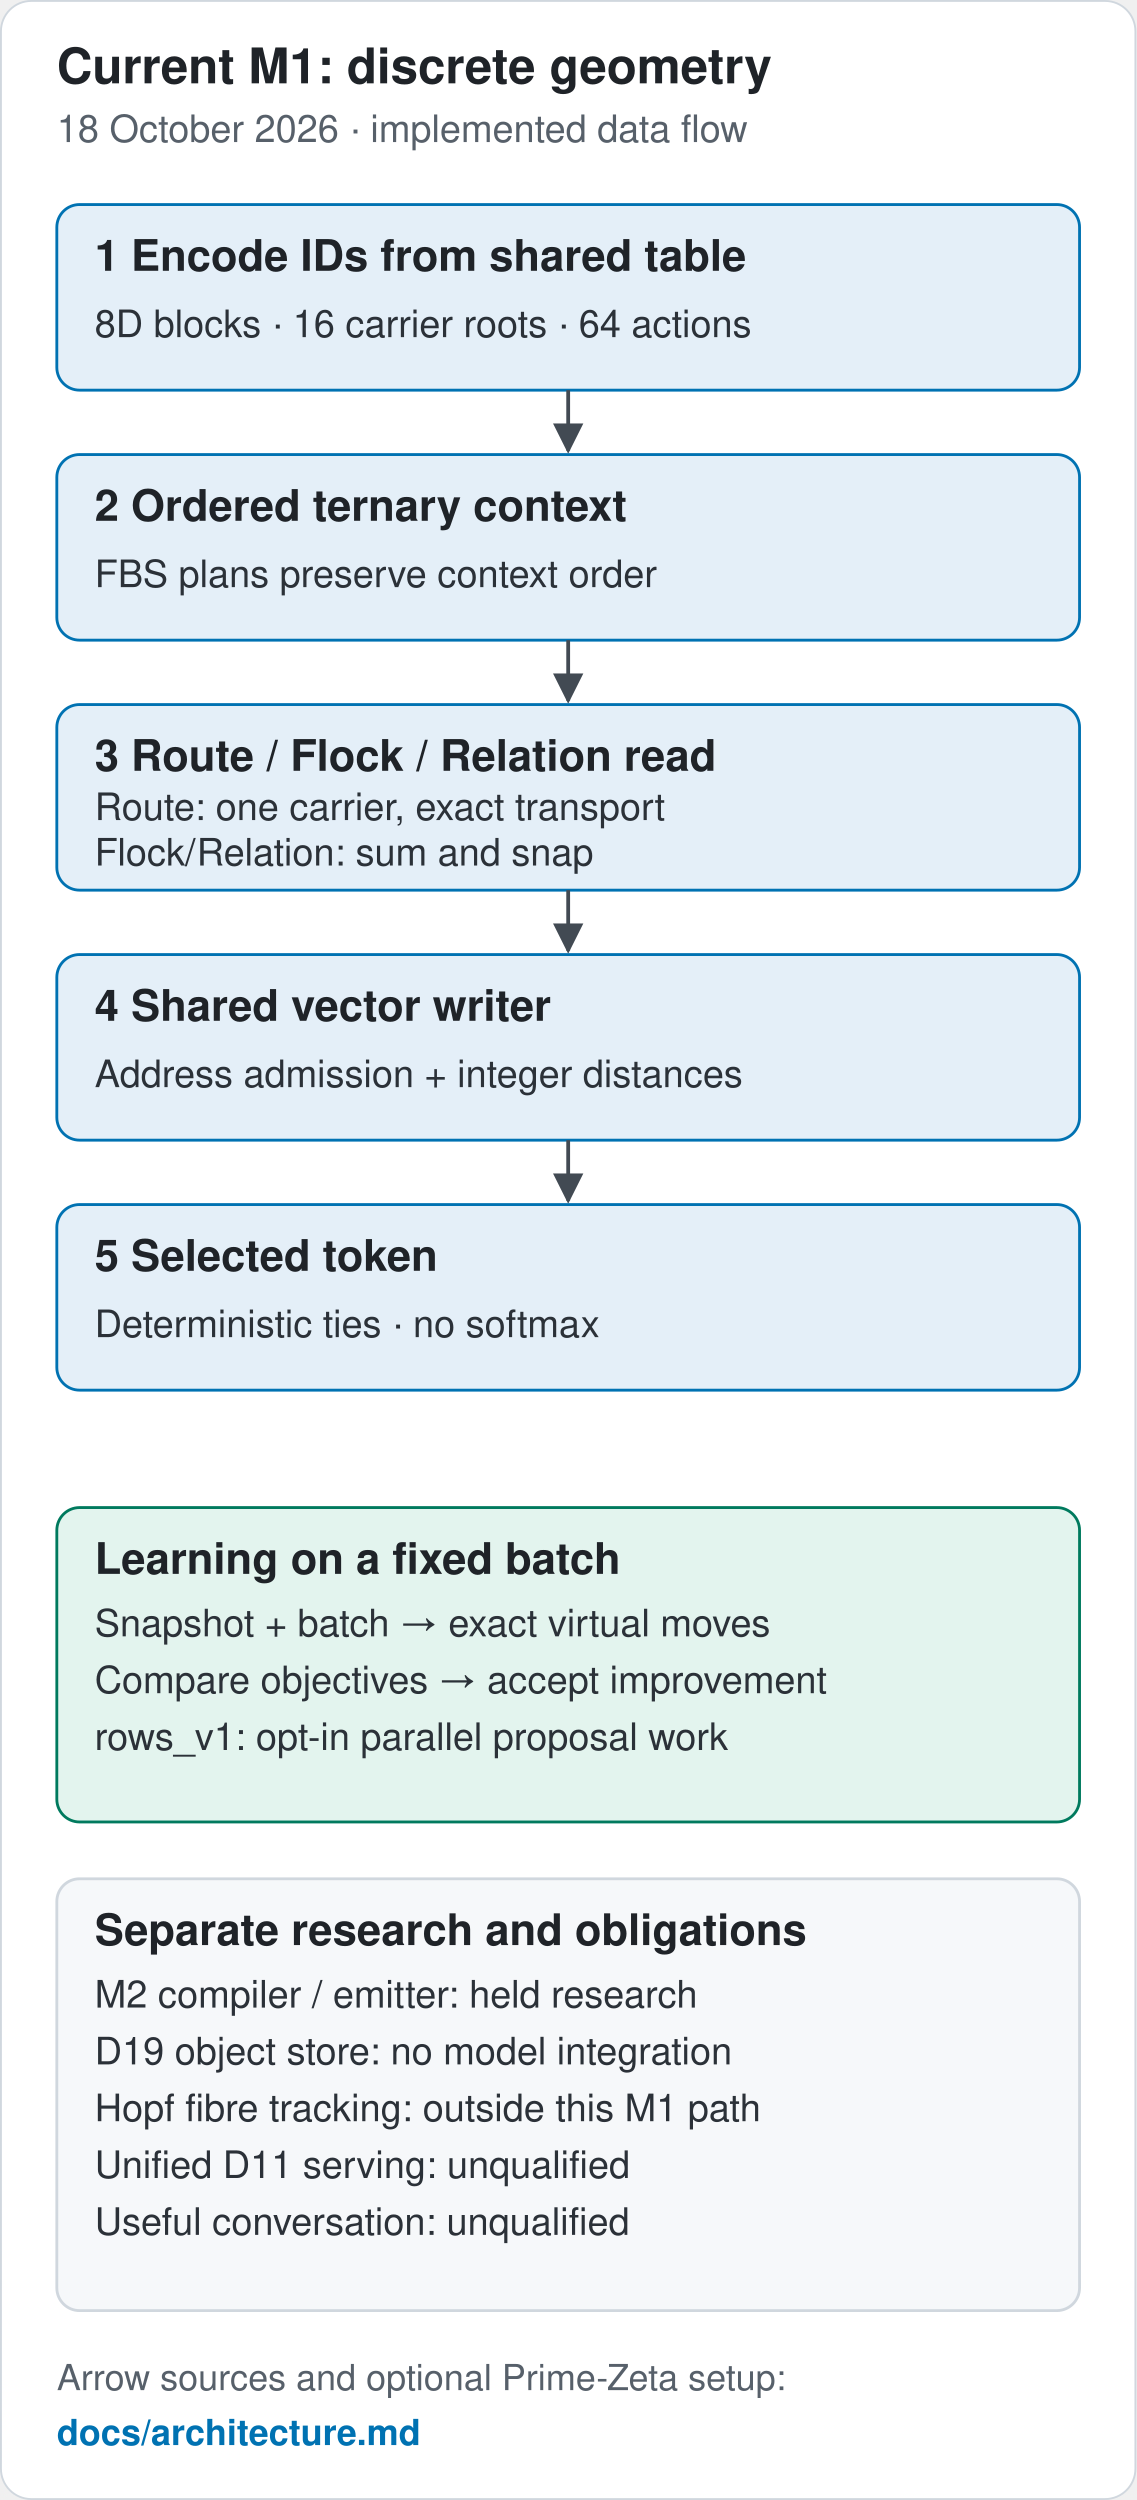
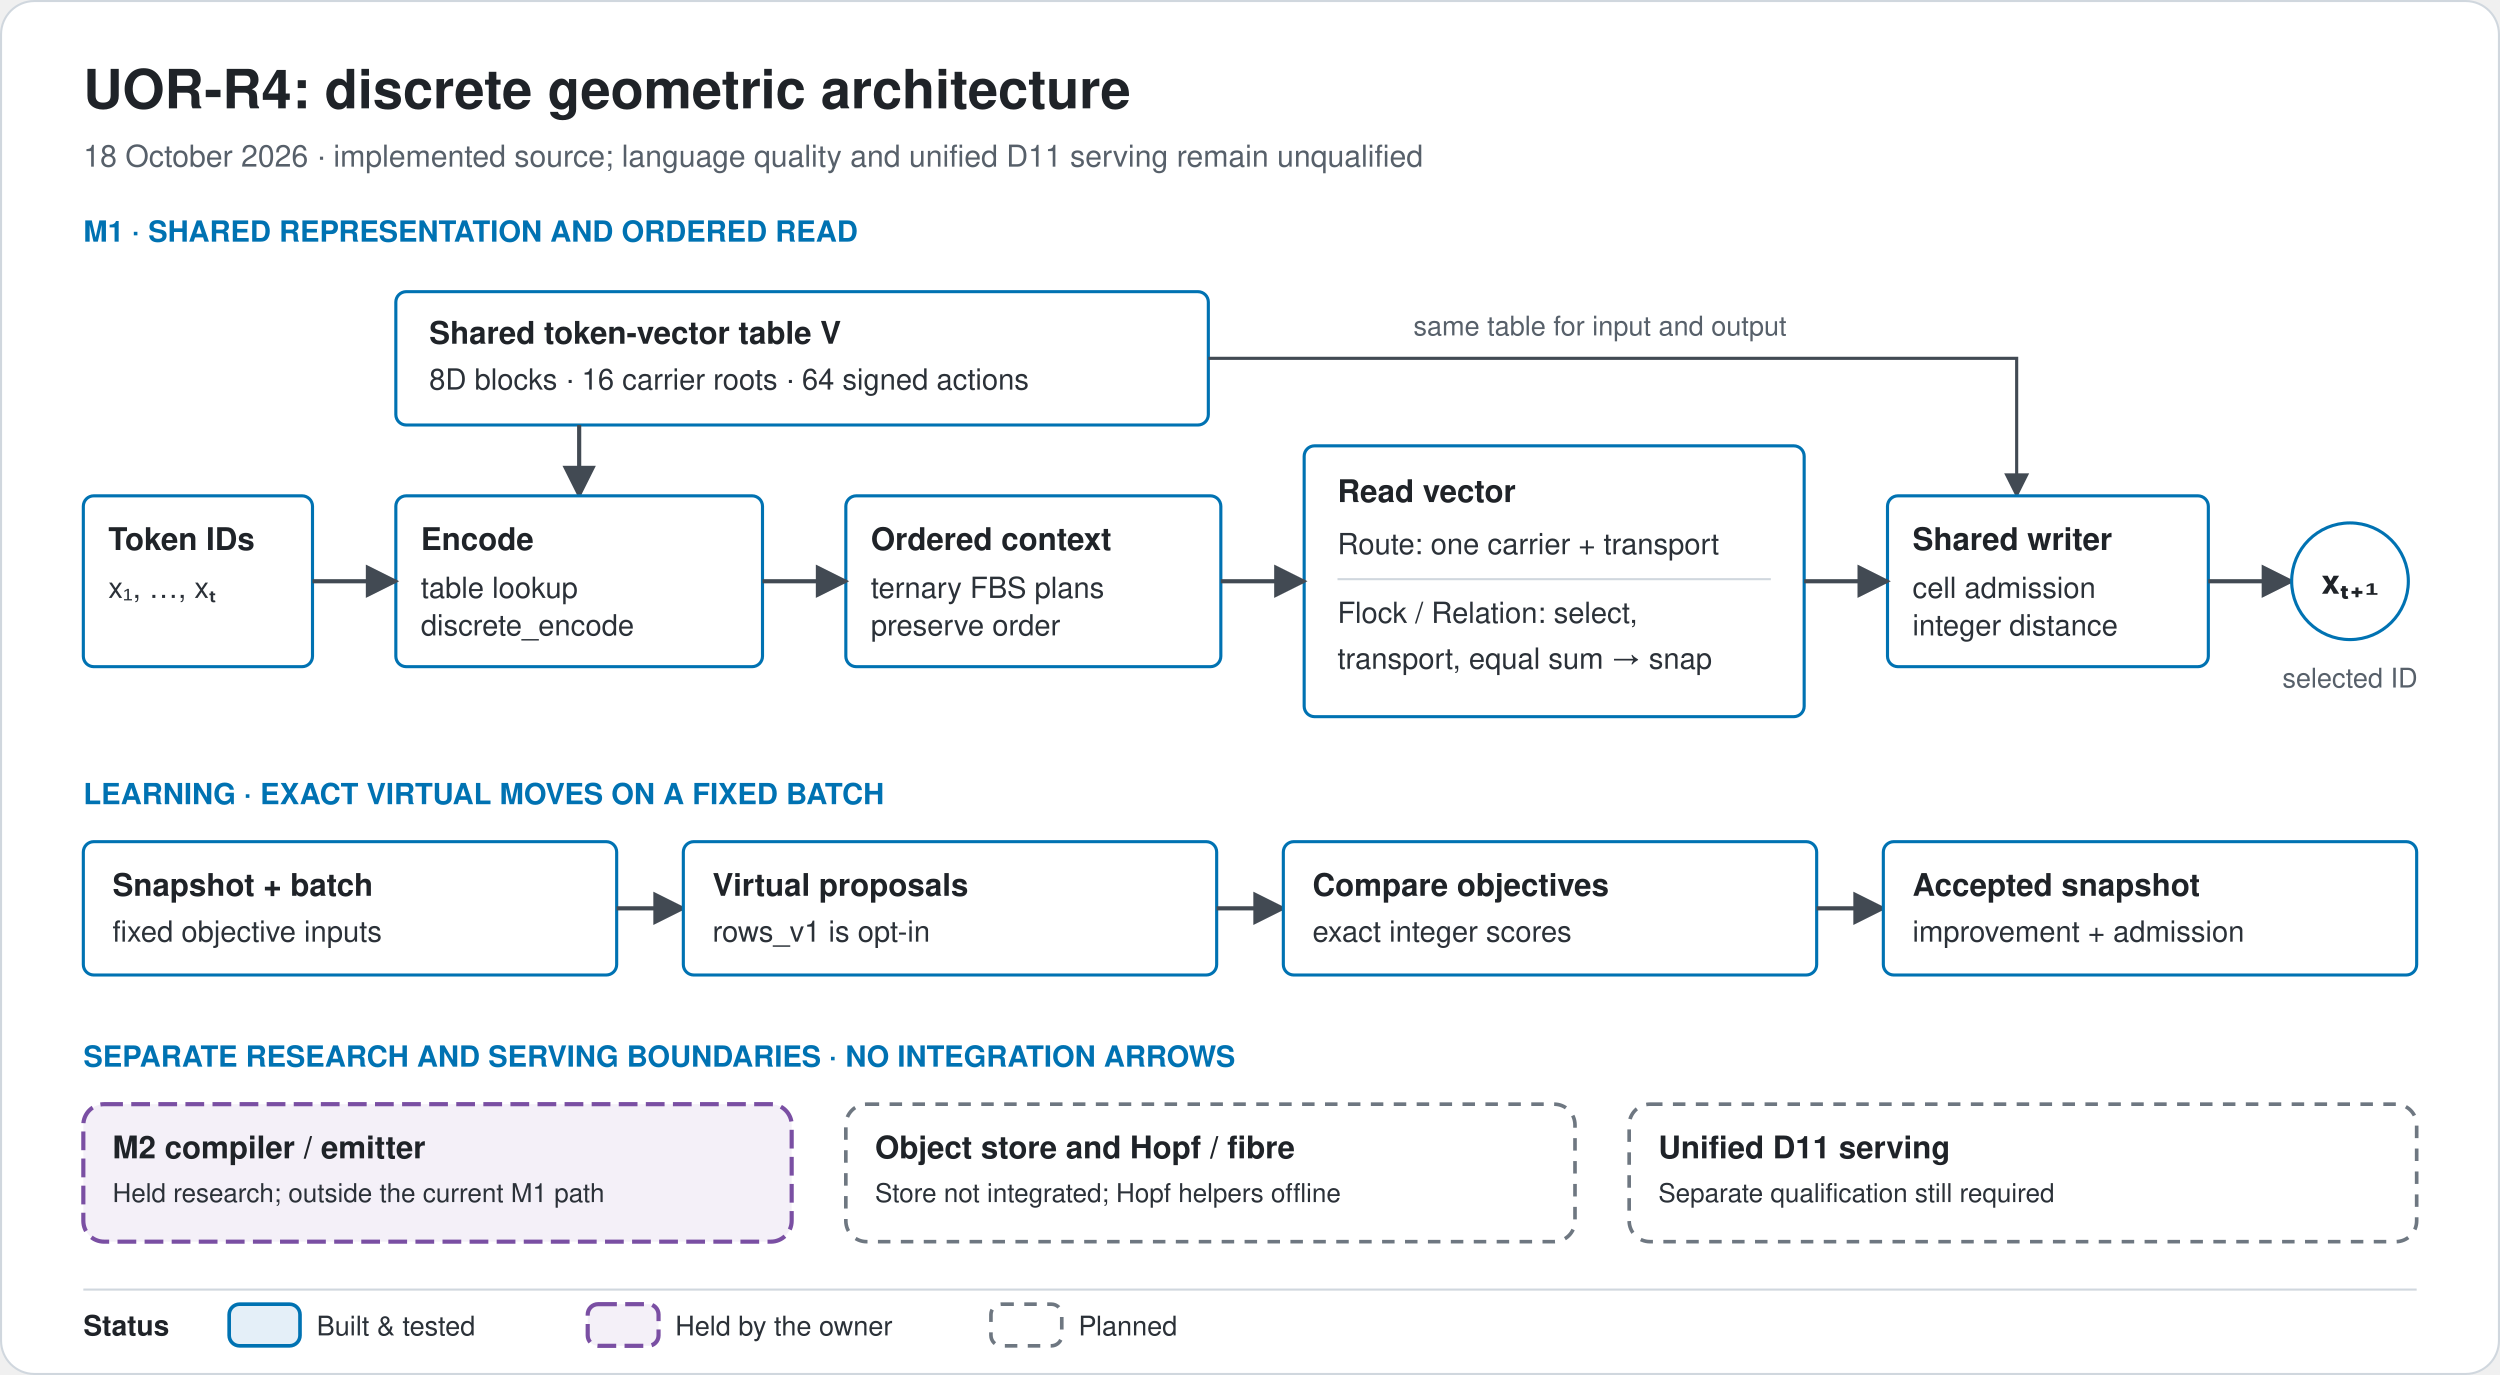
- <svg xmlns="http://www.w3.org/2000/svg" viewBox="0 0 600 1320" width="600" height="1320" role="img" aria-labelledby="t d" font-family="-apple-system, BlinkMacSystemFont, 'Segoe UI', Helvetica, Arial, sans-serif">
+ <svg xmlns="http://www.w3.org/2000/svg" viewBox="0 0 1200 660" width="1200" height="660" role="img" aria-labelledby="t d" font-family="-apple-system, BlinkMacSystemFont, 'Segoe UI', Helvetica, Arial, sans-serif">
  <defs>
    <marker id="ah" viewBox="0 0 10 10" refX="9" refY="5" markerWidth="8" markerHeight="8" orient="auto-start-reverse">
      <path d="M0,0 L10,5 L0,10 z" fill="#424A53" />
    </marker>
    <pattern id="hP" width="9" height="9" patternUnits="userSpaceOnUse" patternTransform="rotate(45)">
      <rect width="9" height="9" fill="#FFF7E3" />
      <line x1="0" y1="0" x2="0" y2="9" stroke="#F1D79A" stroke-width="2.2" />
    </pattern>
    <pattern id="hF" width="8" height="8" patternUnits="userSpaceOnUse">
      <rect width="8" height="8" fill="#F0F2F4" />
      <path d="M0,0 L8,8 M8,0 L0,8" stroke="#D3D8DD" stroke-width="1" />
    </pattern>
  </defs>
-   <rect x="0.5" y="0.5" width="599" height="1319" rx="16" fill="#FFFFFF" stroke="#D0D7DE" stroke-width="1" />
-   <text x="30" y="44" font-size="26" font-weight="700" fill="#1F2328" text-anchor="start">Current M1: discrete geometry</text>
-   <text x="30" y="75" font-size="20" font-weight="400" fill="#57606A" text-anchor="start">18 October 2026 · implemented data flow</text>
-   <rect x="30" y="108" width="540" height="98" rx="12" fill="#E4EFF8" stroke="#0072B2" stroke-width="1.5" />
-   <text x="50" y="143" font-size="23" font-weight="700" fill="#1F2328" text-anchor="start">1  Encode IDs from shared table</text>
-   <text x="50" y="178" font-size="20" font-weight="400" fill="#2B3138" text-anchor="start">8D blocks · 16 carrier roots · 64 actions</text>
-   <path d="M300,206 L300,238" fill="none" stroke="#424A53" stroke-width="2" marker-end="url(#ah)" />
-   <rect x="30" y="240" width="540" height="98" rx="12" fill="#E4EFF8" stroke="#0072B2" stroke-width="1.5" />
-   <text x="50" y="275" font-size="23" font-weight="700" fill="#1F2328" text-anchor="start">2  Ordered ternary context</text>
-   <text x="50" y="310" font-size="20" font-weight="400" fill="#2B3138" text-anchor="start">FBS plans preserve context order</text>
-   <path d="M300,338 L300,370" fill="none" stroke="#424A53" stroke-width="2" marker-end="url(#ah)" />
-   <rect x="30" y="372" width="540" height="98" rx="12" fill="#E4EFF8" stroke="#0072B2" stroke-width="1.5" />
-   <text x="50" y="407" font-size="23" font-weight="700" fill="#1F2328" text-anchor="start">3  Route / Flock / Relation read</text>
-   <text x="50" y="433" font-size="20" font-weight="400" fill="#2B3138" text-anchor="start">Route: one carrier, exact transport</text>
-   <text x="50" y="457" font-size="20" font-weight="400" fill="#2B3138" text-anchor="start">Flock/Relation: sum and snap</text>
-   <path d="M300,470 L300,502" fill="none" stroke="#424A53" stroke-width="2" marker-end="url(#ah)" />
-   <rect x="30" y="504" width="540" height="98" rx="12" fill="#E4EFF8" stroke="#0072B2" stroke-width="1.5" />
-   <text x="50" y="539" font-size="23" font-weight="700" fill="#1F2328" text-anchor="start">4  Shared vector writer</text>
-   <text x="50" y="574" font-size="20" font-weight="400" fill="#2B3138" text-anchor="start">Address admission + integer distances</text>
-   <path d="M300,602 L300,634" fill="none" stroke="#424A53" stroke-width="2" marker-end="url(#ah)" />
-   <rect x="30" y="636" width="540" height="98" rx="12" fill="#E4EFF8" stroke="#0072B2" stroke-width="1.5" />
-   <text x="50" y="671" font-size="23" font-weight="700" fill="#1F2328" text-anchor="start">5  Selected token</text>
-   <text x="50" y="706" font-size="20" font-weight="400" fill="#2B3138" text-anchor="start">Deterministic ties · no softmax</text>
-   <rect x="30" y="796" width="540" height="166" rx="12" fill="#E3F4EE" stroke="#007A5E" stroke-width="1.5" />
-   <text x="50" y="831" font-size="23" font-weight="700" fill="#1F2328" text-anchor="start">Learning on a fixed batch</text>
-   <text x="50" y="864" font-size="20" font-weight="400" fill="#2B3138" text-anchor="start">Snapshot + batch → exact virtual moves</text>
-   <text x="50" y="894" font-size="20" font-weight="400" fill="#2B3138" text-anchor="start">Compare objectives → accept improvement</text>
-   <text x="50" y="924" font-size="20" font-weight="400" fill="#2B3138" text-anchor="start">rows_v1: opt-in parallel proposal work</text>
-   <rect x="30" y="992" width="540" height="228" rx="12" fill="#F6F8FA" stroke="#D0D7DE" stroke-width="1.5" />
-   <text x="50" y="1027" font-size="23" font-weight="700" fill="#1F2328" text-anchor="start">Separate research and obligations</text>
-   <text x="50" y="1060" font-size="20" font-weight="400" fill="#2B3138" text-anchor="start">M2 compiler / emitter: held research</text>
-   <text x="50" y="1090" font-size="20" font-weight="400" fill="#2B3138" text-anchor="start">D19 object store: no model integration</text>
-   <text x="50" y="1120" font-size="20" font-weight="400" fill="#2B3138" text-anchor="start">Hopf fibre tracking: outside this M1 path</text>
-   <text x="50" y="1150" font-size="20" font-weight="400" fill="#2B3138" text-anchor="start">Unified D11 serving: unqualified</text>
-   <text x="50" y="1180" font-size="20" font-weight="400" fill="#2B3138" text-anchor="start">Useful conversation: unqualified</text>
-   <text x="30" y="1262" font-size="19" font-weight="400" fill="#57606A" text-anchor="start">Arrow sources and optional Prime-Zeta setup:</text>
-   <text x="30" y="1291" font-size="19" font-weight="700" fill="#0072B2" text-anchor="start">docs/architecture.md</text>
+   <rect x="0.5" y="0.5" width="1199" height="659" rx="16" fill="#FFFFFF" stroke="#D0D7DE" stroke-width="1" />
+   <text x="40" y="52" font-size="26" font-weight="700" fill="#1F2328" text-anchor="start">UOR-R4: discrete geometric architecture</text>
+   <text x="40" y="80" font-size="14.5" font-weight="400" fill="#57606A" text-anchor="start">18 October 2026 · implemented source; language quality and unified D11 serving remain unqualified</text>
+   <text x="40" y="116" font-size="14" font-weight="700" fill="#0072B2" text-anchor="start">M1 · SHARED REPRESENTATION AND ORDERED READ</text>
+   <rect x="190" y="140" width="390" height="64" rx="5" fill="#FFFFFF" stroke="#0072B2" stroke-width="1.5" />
+   <text x="206" y="165" font-size="15" font-weight="700" fill="#1F2328" text-anchor="start">Shared token-vector table V</text>
+   <text x="206" y="187" font-size="14" font-weight="400" fill="#2B3138" text-anchor="start">8D blocks · 16 carrier roots · 64 signed actions</text>
+   <path d="M580,172 H968 V238" fill="none" stroke="#424A53" stroke-width="1.5" marker-end="url(#ah)" />
+   <text x="768" y="161" font-size="13" font-weight="400" fill="#57606A" text-anchor="middle">same table for input and output</text>
+   <path d="M278,204 L278,238" fill="none" stroke="#424A53" stroke-width="2" marker-end="url(#ah)" />
+   <rect x="40" y="238" width="110" height="82" rx="5" fill="#FFFFFF" stroke="#0072B2" stroke-width="1.5" />
+   <text x="52" y="264" font-size="15" font-weight="700" fill="#1F2328" text-anchor="start">Token IDs</text>
+   <text x="52" y="287" font-size="14" font-weight="400" fill="#2B3138" text-anchor="start">x₁, …, xₜ</text>
+   <rect x="190" y="238" width="176" height="82" rx="5" fill="#FFFFFF" stroke="#0072B2" stroke-width="1.5" />
+   <text x="202" y="264" font-size="15" font-weight="700" fill="#1F2328" text-anchor="start">Encode</text>
+   <text x="202" y="287" font-size="14" font-weight="400" fill="#2B3138" text-anchor="start">table lookup</text>
+   <text x="202" y="305" font-size="14" font-weight="400" fill="#2B3138" text-anchor="start">discrete_encode</text>
+   <rect x="406" y="238" width="180" height="82" rx="5" fill="#FFFFFF" stroke="#0072B2" stroke-width="1.5" />
+   <text x="418" y="264" font-size="15" font-weight="700" fill="#1F2328" text-anchor="start">Ordered context</text>
+   <text x="418" y="287" font-size="14" font-weight="400" fill="#2B3138" text-anchor="start">ternary FBS plans</text>
+   <text x="418" y="305" font-size="14" font-weight="400" fill="#2B3138" text-anchor="start">preserve order</text>
+   <rect x="906" y="238" width="154" height="82" rx="5" fill="#FFFFFF" stroke="#0072B2" stroke-width="1.5" />
+   <text x="918" y="264" font-size="15" font-weight="700" fill="#1F2328" text-anchor="start">Shared writer</text>
+   <text x="918" y="287" font-size="14" font-weight="400" fill="#2B3138" text-anchor="start">cell admission</text>
+   <text x="918" y="305" font-size="14" font-weight="400" fill="#2B3138" text-anchor="start">integer distance</text>
+   <rect x="626" y="214" width="240" height="130" rx="5" fill="#FFFFFF" stroke="#0072B2" stroke-width="1.5" />
+   <text x="642" y="241" font-size="15" font-weight="700" fill="#1F2328" text-anchor="start">Read vector</text>
+   <text x="642" y="266" font-size="14" font-weight="400" fill="#2B3138" text-anchor="start">Route: one carrier + transport</text>
+   <path d="M642,278 H850" fill="none" stroke="#D0D7DE" stroke-width="1" />
+   <text x="642" y="299" font-size="14" font-weight="400" fill="#2B3138" text-anchor="start">Flock / Relation: select,</text>
+   <text x="642" y="321" font-size="14" font-weight="400" fill="#2B3138" text-anchor="start">transport, equal sum → snap</text>
+   <path d="M150,279 L190,279" fill="none" stroke="#424A53" stroke-width="2" marker-end="url(#ah)" />
+   <path d="M366,279 L406,279" fill="none" stroke="#424A53" stroke-width="2" marker-end="url(#ah)" />
+   <path d="M586,279 L626,279" fill="none" stroke="#424A53" stroke-width="2" marker-end="url(#ah)" />
+   <path d="M866,279 L906,279" fill="none" stroke="#424A53" stroke-width="2" marker-end="url(#ah)" />
+   <path d="M1060,279 L1100,279" fill="none" stroke="#424A53" stroke-width="2" marker-end="url(#ah)" />
+   <circle cx="1128" cy="279" r="28" fill="#FFFFFF" stroke="#0072B2" stroke-width="1.5" />
+   <text x="1128" y="285" font-size="16" font-weight="700" fill="#1F2328" text-anchor="middle">xₜ₊₁</text>
+   <text x="1128" y="330" font-size="13" font-weight="400" fill="#57606A" text-anchor="middle">selected ID</text>
+   <text x="40" y="386" font-size="14" font-weight="700" fill="#0072B2" text-anchor="start">LEARNING · EXACT VIRTUAL MOVES ON A FIXED BATCH</text>
+   <rect x="40" y="404" width="256" height="64" rx="5" fill="#FFFFFF" stroke="#0072B2" stroke-width="1.5" />
+   <text x="54" y="430" font-size="15" font-weight="700" fill="#1F2328" text-anchor="start">Snapshot + batch</text>
+   <text x="54" y="452" font-size="14" font-weight="400" fill="#2B3138" text-anchor="start">fixed objective inputs</text>
+   <path d="M296,436 L328,436" fill="none" stroke="#424A53" stroke-width="2" marker-end="url(#ah)" />
+   <rect x="328" y="404" width="256" height="64" rx="5" fill="#FFFFFF" stroke="#0072B2" stroke-width="1.5" />
+   <text x="342" y="430" font-size="15" font-weight="700" fill="#1F2328" text-anchor="start">Virtual proposals</text>
+   <text x="342" y="452" font-size="14" font-weight="400" fill="#2B3138" text-anchor="start">rows_v1 is opt-in</text>
+   <path d="M584,436 L616,436" fill="none" stroke="#424A53" stroke-width="2" marker-end="url(#ah)" />
+   <rect x="616" y="404" width="256" height="64" rx="5" fill="#FFFFFF" stroke="#0072B2" stroke-width="1.5" />
+   <text x="630" y="430" font-size="15" font-weight="700" fill="#1F2328" text-anchor="start">Compare objectives</text>
+   <text x="630" y="452" font-size="14" font-weight="400" fill="#2B3138" text-anchor="start">exact integer scores</text>
+   <path d="M872,436 L904,436" fill="none" stroke="#424A53" stroke-width="2" marker-end="url(#ah)" />
+   <rect x="904" y="404" width="256" height="64" rx="5" fill="#FFFFFF" stroke="#0072B2" stroke-width="1.5" />
+   <text x="918" y="430" font-size="15" font-weight="700" fill="#1F2328" text-anchor="start">Accepted snapshot</text>
+   <text x="918" y="452" font-size="14" font-weight="400" fill="#2B3138" text-anchor="start">improvement + admission</text>
+   <text x="40" y="512" font-size="14" font-weight="700" fill="#0072B2" text-anchor="start">SEPARATE RESEARCH AND SERVING BOUNDARIES · NO INTEGRATION ARROWS</text>
+   <rect x="40" y="530" width="340" height="66" rx="10" fill="#F4F0F8" stroke="#7A4FA3" stroke-width="2" stroke-dasharray="9 4" />
+   <text x="54" y="556" font-size="15" font-weight="700" fill="#1F2328" text-anchor="start">M2 compiler / emitter</text>
+   <text x="54" y="577" font-size="12.5" font-weight="400" fill="#2B3138" text-anchor="start">Held research; outside the current M1 path</text>
+   <rect x="406" y="530" width="350" height="66" rx="10" fill="#FFFFFF" stroke="#6E7781" stroke-width="1.75" stroke-dasharray="6 5" />
+   <text x="420" y="556" font-size="15" font-weight="700" fill="#1F2328" text-anchor="start">Object store and Hopf / fibre</text>
+   <text x="420" y="577" font-size="12.5" font-weight="400" fill="#2B3138" text-anchor="start">Store not integrated; Hopf helpers offline</text>
+   <rect x="782" y="530" width="378" height="66" rx="10" fill="#FFFFFF" stroke="#6E7781" stroke-width="1.75" stroke-dasharray="6 5" />
+   <text x="796" y="556" font-size="15" font-weight="700" fill="#1F2328" text-anchor="start">Unified D11 serving</text>
+   <text x="796" y="577" font-size="12.5" font-weight="400" fill="#2B3138" text-anchor="start">Separate qualification still required</text>
+   <path d="M40,619 L1160,619" fill="none" stroke="#D0D7DE" stroke-width="1" />
+   <text x="40" y="641" font-size="13.5" font-weight="700" fill="#1F2328" text-anchor="start">Status</text>
+   <rect x="110" y="626" width="34" height="20" rx="5" fill="#E4EFF8" stroke="#0072B2" stroke-width="1.75" />
+   <text x="152" y="641" font-size="13" font-weight="400" fill="#2B3138" text-anchor="start">Built &amp; tested</text>
+   <rect x="282.1" y="626" width="34" height="20" rx="5" fill="#F4F0F8" stroke="#7A4FA3" stroke-width="2" stroke-dasharray="9 4" />
+   <text x="324.1" y="641" font-size="13" font-weight="400" fill="#2B3138" text-anchor="start">Held by the owner</text>
+   <rect x="475.65" y="626" width="34" height="20" rx="5" fill="#FFFFFF" stroke="#6E7781" stroke-width="1.75" stroke-dasharray="6 5" />
+   <text x="517.65" y="641" font-size="13" font-weight="400" fill="#2B3138" text-anchor="start">Planned</text>
</svg>
